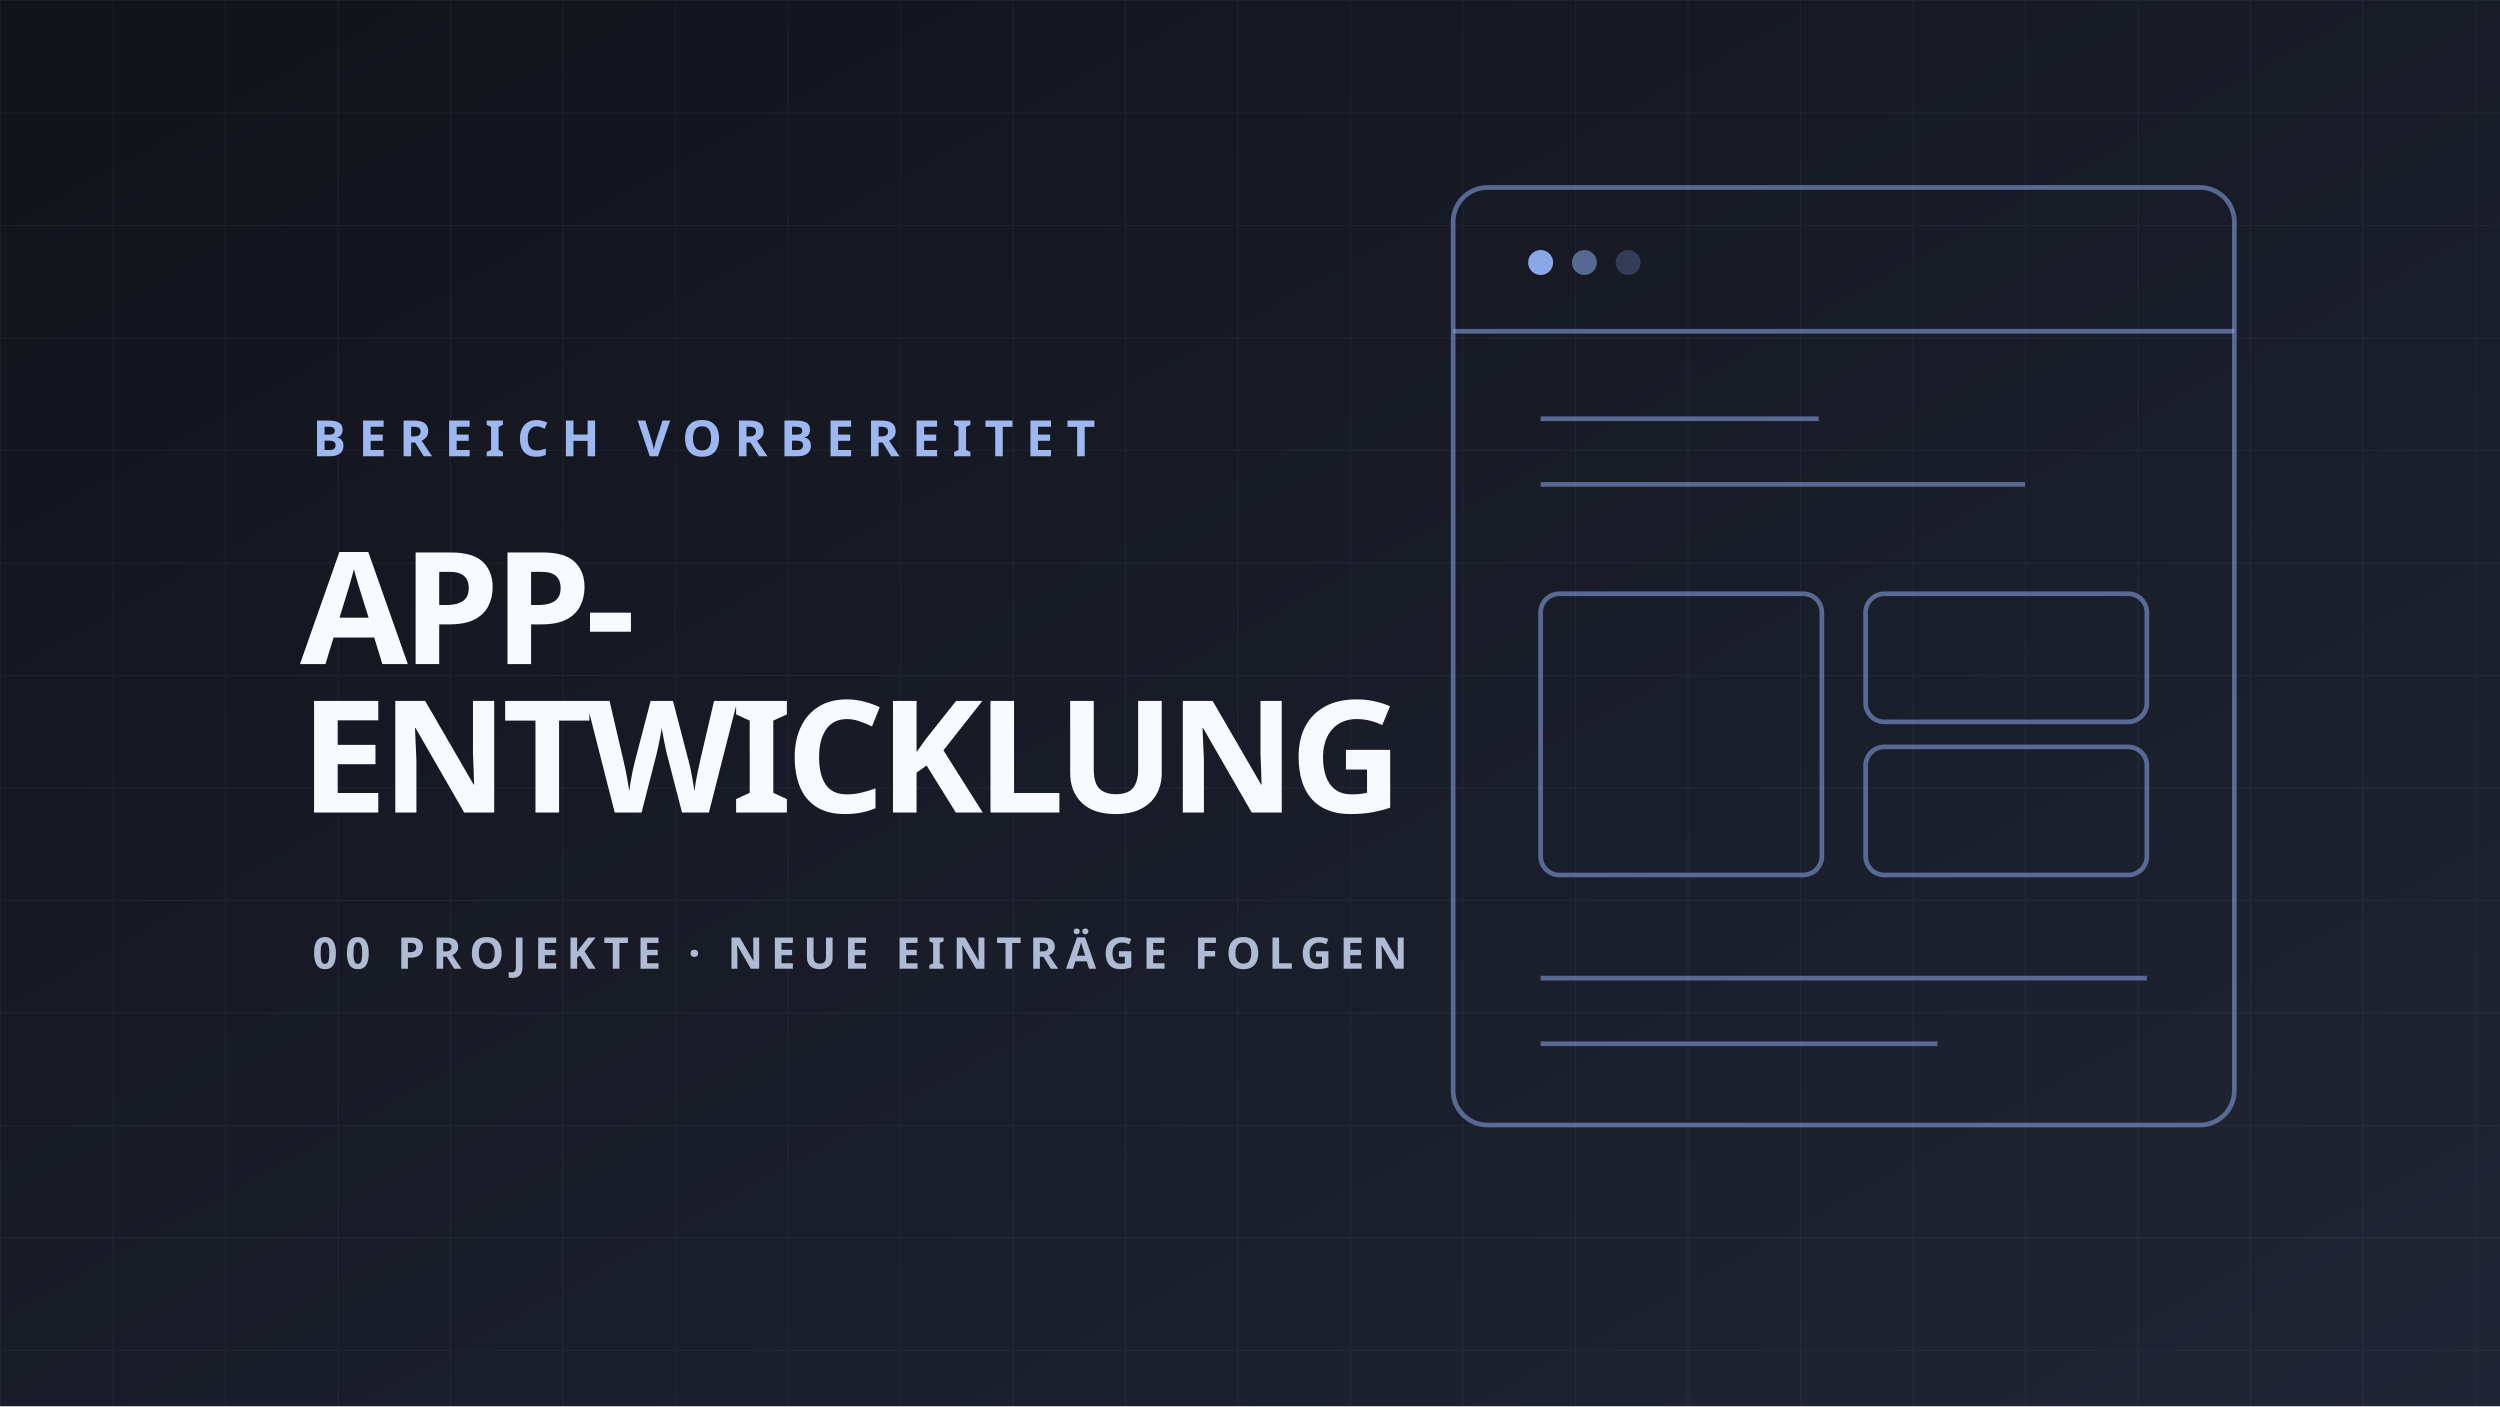
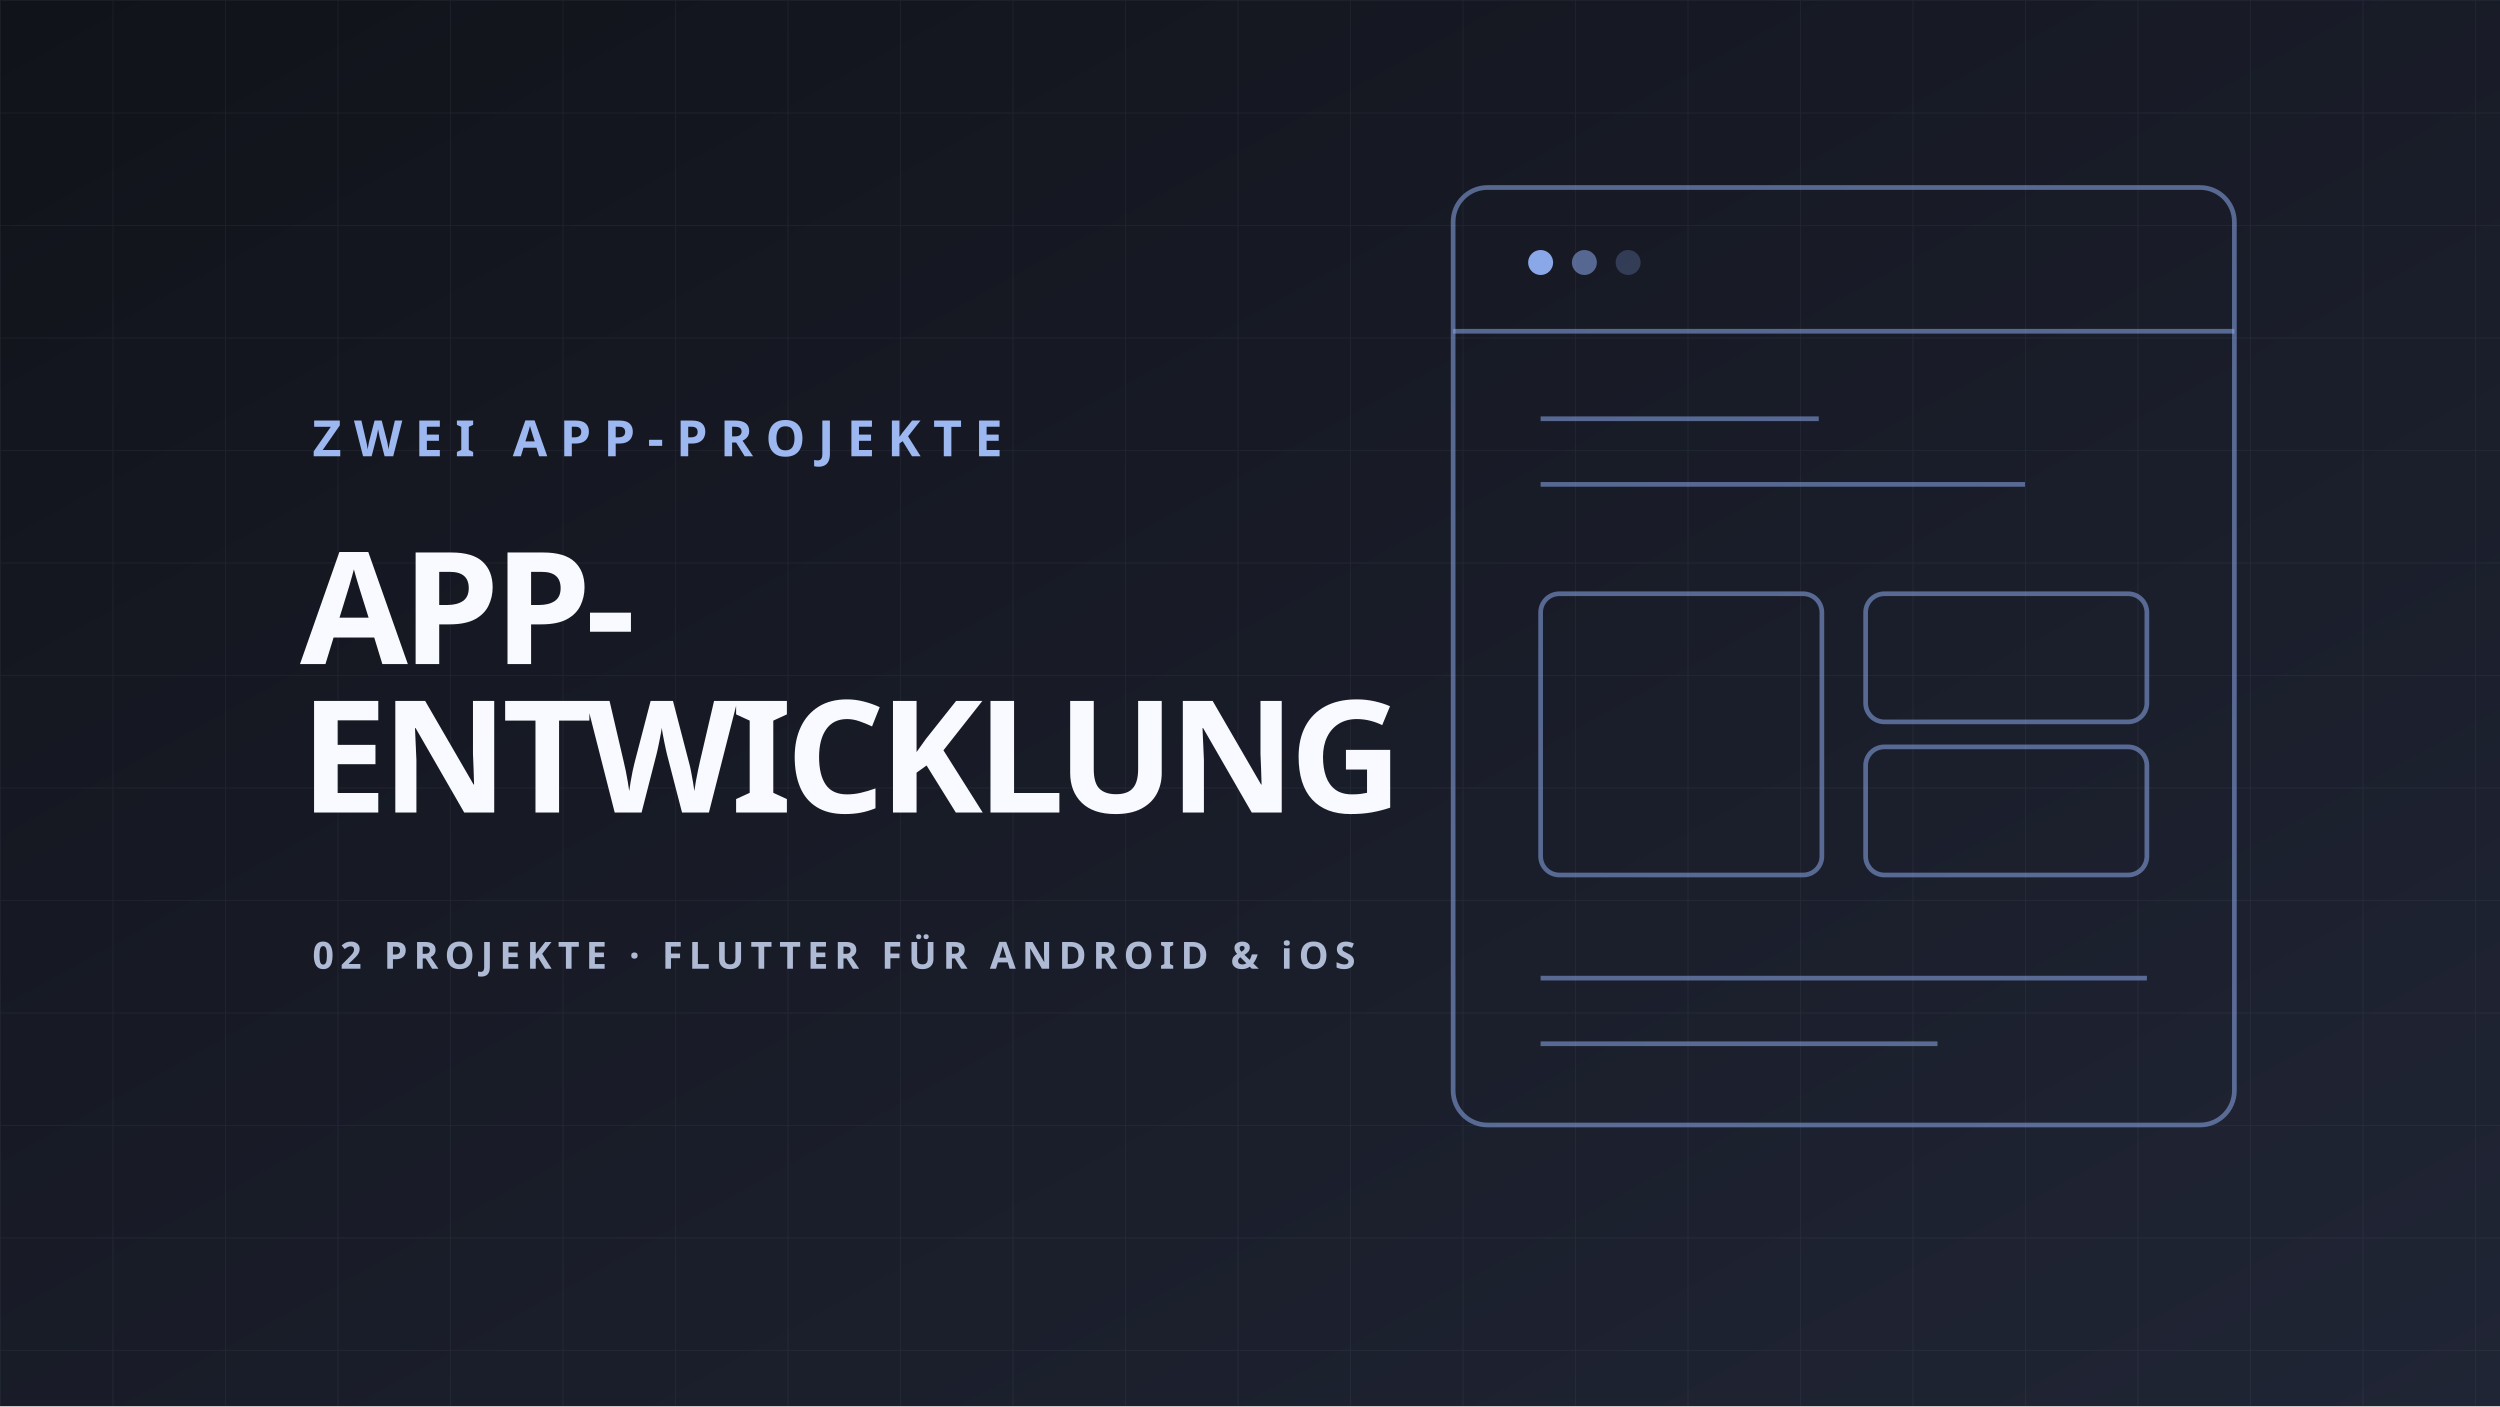
<svg xmlns="http://www.w3.org/2000/svg" width="1600" height="900" viewBox="0 0 1600 900" role="img" aria-labelledby="title desc">
  <defs>
    <linearGradient id="bg" x1="0" y1="0" x2="1" y2="1">
      <stop offset="0" stop-color="#11131a" />
      <stop offset="1" stop-color="#202535" />
    </linearGradient>
    <pattern id="grid" width="72" height="72" patternUnits="userSpaceOnUse">
      <path d="M72 0H0V72" fill="none" stroke="#a7b6d9" stroke-opacity="0.08" />
    </pattern>
  </defs>
  <rect width="1600" height="900" fill="url(#bg)" />
  <rect width="1600" height="900" fill="url(#grid)" />
  <g transform="translate(930 120)" fill="none" stroke="#8aa7e8" stroke-opacity="0.55" stroke-width="3">
    <rect width="500" height="600" rx="22" />
    <path d="M0 92h500M56 148h178M56 190h310" />
    <rect x="56" y="260" width="180" height="180" rx="12" />
    <rect x="264" y="260" width="180" height="82" rx="12" />
    <rect x="264" y="358" width="180" height="82" rx="12" />
    <path d="M56 506h388M56 548h254" />
    <circle cx="56" cy="48" r="8" fill="#8aa7e8" stroke="none" />
    <circle cx="84" cy="48" r="8" fill="#8aa7e8" fill-opacity="0.55" stroke="none" />
    <circle cx="112" cy="48" r="8" fill="#8aa7e8" fill-opacity="0.25" stroke="none" />
  </g>
  <g font-family="Geist, sans-serif" fill="#f8faff">
-     <text x="200" y="292" font-size="32" font-weight="700" letter-spacing="8" fill="#9db7f0">BEREICH VORBEREITET</text>
+     <text x="200" y="292" font-size="32" font-weight="700" letter-spacing="8" fill="#9db7f0">ZWEI APP-PROJEKTE</text>
    <text x="192" y="425" font-size="100" font-weight="800" letter-spacing="-4">APP-</text>
    <text x="192" y="520" font-size="100" font-weight="800" letter-spacing="-4">ENTWICKLUNG</text>
-     <text x="200" y="620" font-size="28" font-weight="650" letter-spacing="5" fill="#afbad4">00 PROJEKTE · NEUE EINTRÄGE FOLGEN</text>
+     <text x="200" y="620" font-size="24" font-weight="650" letter-spacing="4" fill="#afbad4">02 PROJEKTE · FLUTTER FÜR ANDROID &amp; iOS</text>
  </g>
</svg>
